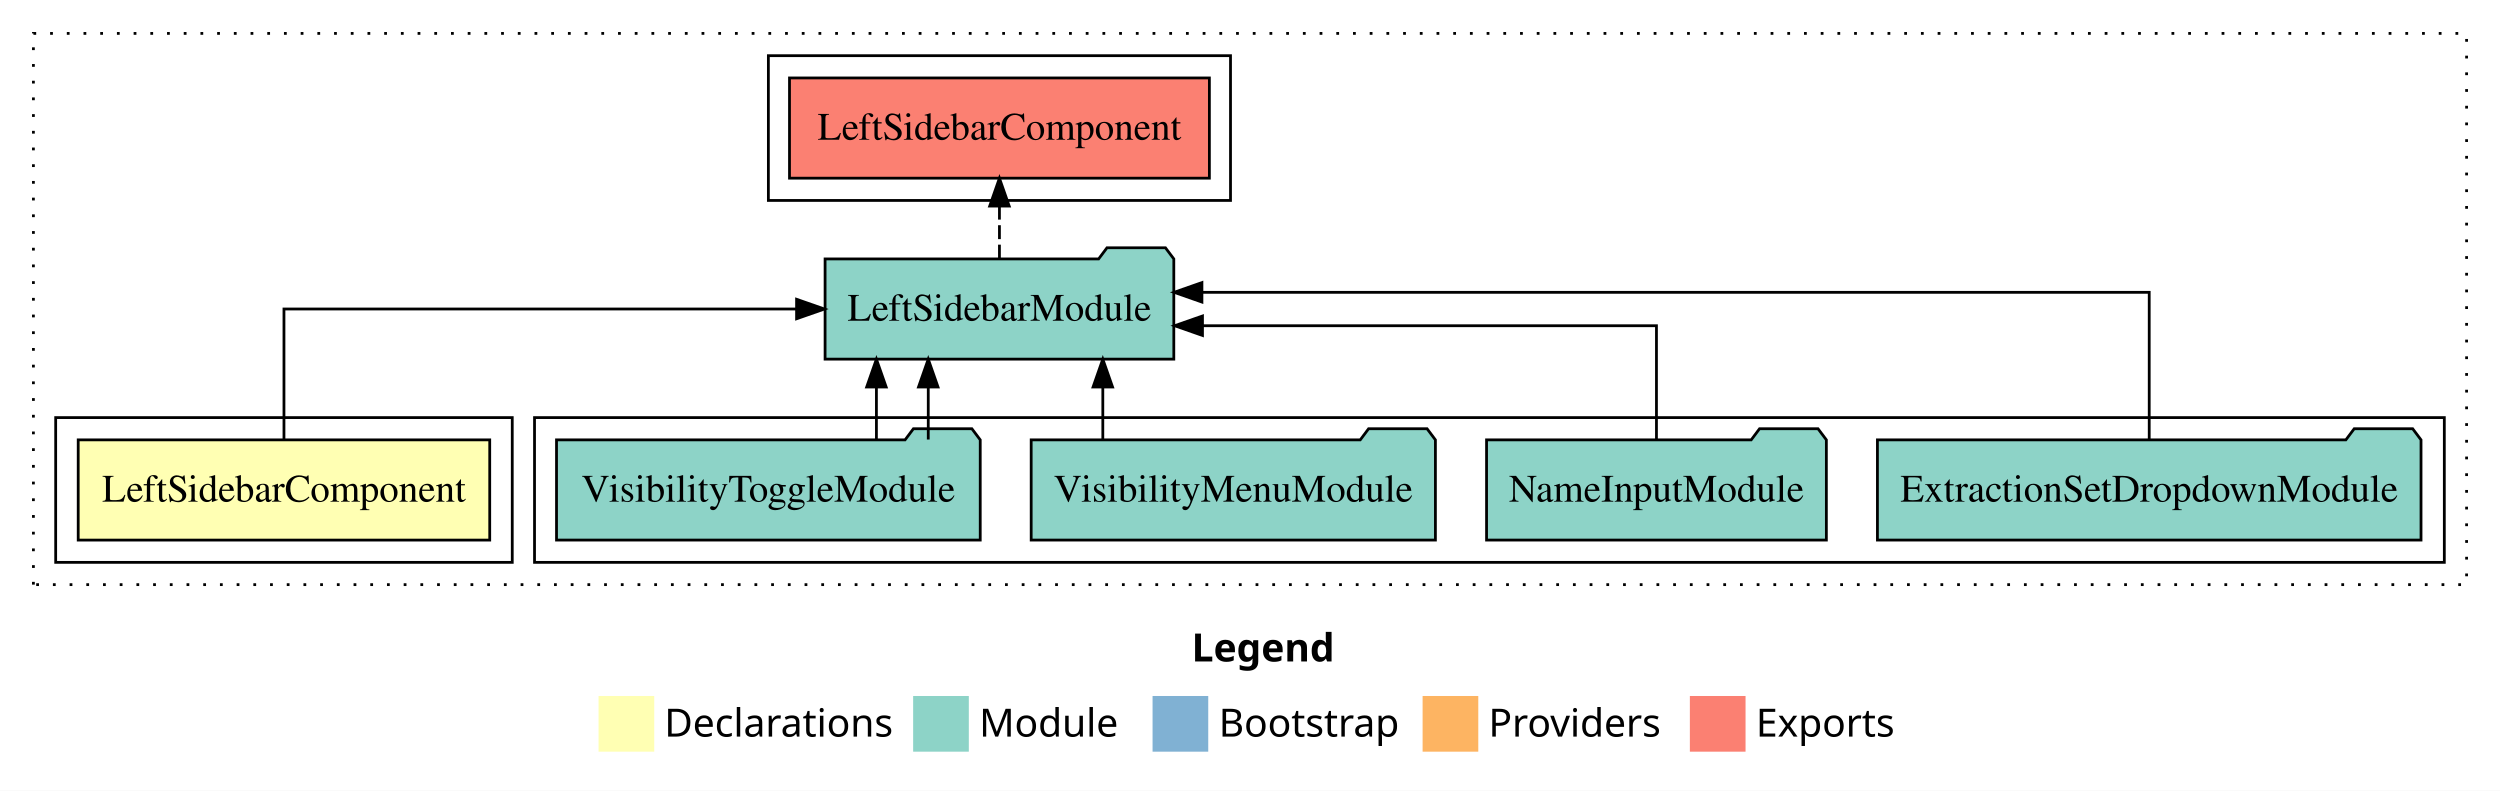
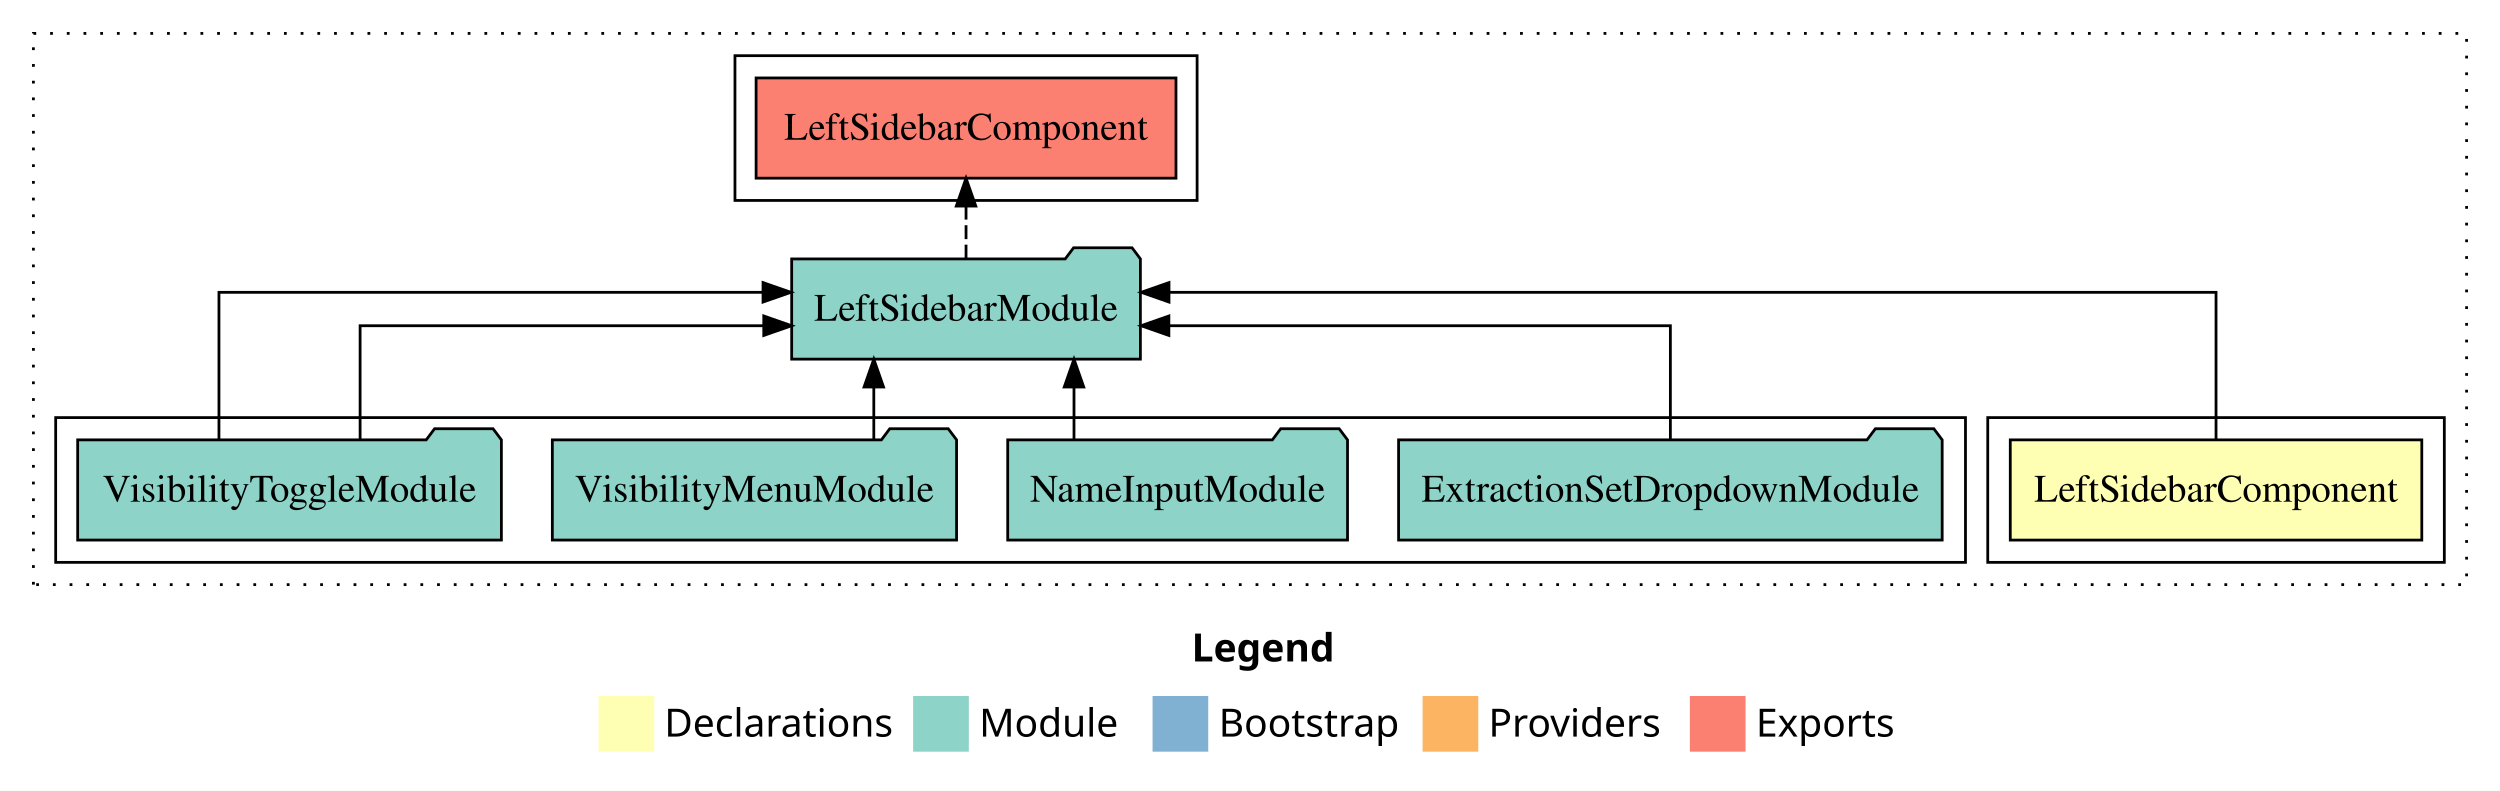
<svg xmlns="http://www.w3.org/2000/svg" width="898pt" height="284pt" viewBox="0.00 0.00 898.00 284.00">
  <g id="graph0" class="graph" transform="scale(1 1) rotate(0) translate(4 280)">
    <polygon fill="white" stroke="transparent" points="-4,4 -4,-280 894,-280 894,4 -4,4" />
    <text text-anchor="start" x="424.01" y="-42.4" font-family="Times-12" font-weight="bold" font-size="14.00">Legend</text>
    <polygon fill="#ffffb3" stroke="transparent" points="211,-10 211,-30 231,-30 231,-10 211,-10" />
    <text text-anchor="start" x="234.63" y="-15.4" font-family="Times-12" font-size="14.00">  Declarations</text>
    <polygon fill="#8dd3c7" stroke="transparent" points="324,-10 324,-30 344,-30 344,-10 324,-10" />
    <text text-anchor="start" x="347.73" y="-15.4" font-family="Times-12" font-size="14.00">  Module</text>
    <polygon fill="#80b1d3" stroke="transparent" points="410,-10 410,-30 430,-30 430,-10 410,-10" />
    <text text-anchor="start" x="433.78" y="-15.4" font-family="Times-12" font-size="14.00">  Bootstrap</text>
    <polygon fill="#fdb462" stroke="transparent" points="507,-10 507,-30 527,-30 527,-10 507,-10" />
    <text text-anchor="start" x="530.67" y="-15.4" font-family="Times-12" font-size="14.00">  Providers</text>
    <polygon fill="#fb8072" stroke="transparent" points="603,-10 603,-30 623,-30 623,-10 603,-10" />
    <text text-anchor="start" x="626.73" y="-15.4" font-family="Times-12" font-size="14.00">  Exports</text>
    <g id="clust1" class="cluster">
      <polygon fill="none" stroke="black" stroke-dasharray="1,5" points="8,-70 8,-268 882,-268 882,-70 8,-70" />
    </g>
-     <g id="clust4" class="cluster">
-       <polygon fill="none" stroke="black" points="188,-78 188,-130 874,-130 874,-78 188,-78" />
-     </g>
    <g id="clust5" class="cluster">
-       <polygon fill="none" stroke="black" points="272,-208 272,-260 438,-260 438,-208 272,-208" />
+       <polygon fill="none" stroke="black" points="260,-208 260,-260 426,-260 426,-208 260,-208" />
    </g>
    <g id="clust2" class="cluster">
-       <polygon fill="none" stroke="black" points="16,-78 16,-130 180,-130 180,-78 16,-78" />
+       <polygon fill="none" stroke="black" points="710,-78 710,-130 874,-130 874,-78 710,-78" />
+     </g>
+     <g id="clust4" class="cluster">
+       <polygon fill="none" stroke="black" points="16,-78 16,-130 702,-130 702,-78 16,-78" />
    </g>
    <g id="node1" class="node">
-       <polygon fill="#ffffb3" stroke="black" points="171.91,-122 24.09,-122 24.09,-86 171.91,-86 171.91,-122" />
-       <text text-anchor="middle" x="98" y="-99.8" font-family="Times,serif" font-size="14.00">LeftSidebarComponent</text>
+       <polygon fill="#ffffb3" stroke="black" points="865.91,-122 718.09,-122 718.09,-86 865.91,-86 865.91,-122" />
+       <text text-anchor="middle" x="792" y="-99.8" font-family="Times,serif" font-size="14.00">LeftSidebarComponent</text>
    </g>
    <g id="node2" class="node">
-       <polygon fill="#8dd3c7" stroke="black" points="417.63,-187 414.63,-191 393.63,-191 390.63,-187 292.37,-187 292.37,-151 417.63,-151 417.63,-187" />
-       <text text-anchor="middle" x="355" y="-164.8" font-family="Times,serif" font-size="14.00">LeftSidebarModule</text>
+       <polygon fill="#8dd3c7" stroke="black" points="405.63,-187 402.63,-191 381.63,-191 378.63,-187 280.37,-187 280.37,-151 405.63,-151 405.63,-187" />
+       <text text-anchor="middle" x="343" y="-164.8" font-family="Times,serif" font-size="14.00">LeftSidebarModule</text>
    </g>
    <g id="edge1" class="edge">
-       <path fill="none" stroke="black" d="M98,-122.11C98,-141.34 98,-169 98,-169 98,-169 282.13,-169 282.13,-169" />
-       <polygon fill="black" stroke="black" points="282.13,-172.5 292.13,-169 282.13,-165.5 282.13,-172.5" />
+       <path fill="none" stroke="black" d="M792,-122.28C792,-143.32 792,-175 792,-175 792,-175 415.9,-175 415.9,-175" />
+       <polygon fill="black" stroke="black" points="415.9,-171.5 405.9,-175 415.9,-178.5 415.9,-171.5" />
    </g>
    <g id="node7" class="node">
-       <polygon fill="#fb8072" stroke="black" points="430.41,-252 279.59,-252 279.59,-216 430.41,-216 430.41,-252" />
-       <text text-anchor="middle" x="355" y="-229.8" font-family="Times,serif" font-size="14.00">LeftSidebarComponent </text>
+       <polygon fill="#fb8072" stroke="black" points="418.41,-252 267.59,-252 267.59,-216 418.41,-216 418.41,-252" />
+       <text text-anchor="middle" x="343" y="-229.8" font-family="Times,serif" font-size="14.00">LeftSidebarComponent </text>
    </g>
    <g id="edge7" class="edge">
-       <path fill="none" stroke="black" stroke-dasharray="5,2" d="M355,-187.11C355,-187.11 355,-205.99 355,-205.99" />
-       <polygon fill="black" stroke="black" points="351.5,-205.99 355,-215.99 358.5,-205.99 351.5,-205.99" />
+       <path fill="none" stroke="black" stroke-dasharray="5,2" d="M343,-187.11C343,-187.11 343,-205.99 343,-205.99" />
+       <polygon fill="black" stroke="black" points="339.5,-205.99 343,-215.99 346.5,-205.99 339.5,-205.99" />
    </g>
    <g id="node3" class="node">
-       <polygon fill="#8dd3c7" stroke="black" points="865.63,-122 862.63,-126 841.63,-126 838.63,-122 670.37,-122 670.37,-86 865.63,-86 865.63,-122" />
-       <text text-anchor="middle" x="768" y="-99.8" font-family="Times,serif" font-size="14.00">ExtractionSetDropdownModule</text>
+       <polygon fill="#8dd3c7" stroke="black" points="693.63,-122 690.63,-126 669.63,-126 666.63,-122 498.37,-122 498.37,-86 693.63,-86 693.63,-122" />
+       <text text-anchor="middle" x="596" y="-99.8" font-family="Times,serif" font-size="14.00">ExtractionSetDropdownModule</text>
    </g>
    <g id="edge2" class="edge">
-       <path fill="none" stroke="black" d="M768,-122.28C768,-143.32 768,-175 768,-175 768,-175 427.73,-175 427.73,-175" />
-       <polygon fill="black" stroke="black" points="427.73,-171.5 417.73,-175 427.73,-178.5 427.73,-171.5" />
+       <path fill="none" stroke="black" d="M596,-122.02C596,-139.37 596,-163 596,-163 596,-163 415.86,-163 415.86,-163" />
+       <polygon fill="black" stroke="black" points="415.86,-159.5 405.86,-163 415.86,-166.5 415.86,-159.5" />
    </g>
    <g id="node4" class="node">
-       <polygon fill="#8dd3c7" stroke="black" points="652.03,-122 649.03,-126 628.03,-126 625.03,-122 529.97,-122 529.97,-86 652.03,-86 652.03,-122" />
-       <text text-anchor="middle" x="591" y="-99.8" font-family="Times,serif" font-size="14.00">NameInputModule</text>
+       <polygon fill="#8dd3c7" stroke="black" points="480.03,-122 477.03,-126 456.03,-126 453.03,-122 357.97,-122 357.97,-86 480.03,-86 480.03,-122" />
+       <text text-anchor="middle" x="419" y="-99.8" font-family="Times,serif" font-size="14.00">NameInputModule</text>
    </g>
    <g id="edge3" class="edge">
-       <path fill="none" stroke="black" d="M591,-122.02C591,-139.37 591,-163 591,-163 591,-163 427.93,-163 427.93,-163" />
-       <polygon fill="black" stroke="black" points="427.93,-159.5 417.93,-163 427.93,-166.5 427.93,-159.5" />
+       <path fill="none" stroke="black" d="M381.78,-122.11C381.78,-122.11 381.78,-140.99 381.78,-140.99" />
+       <polygon fill="black" stroke="black" points="378.28,-140.99 381.78,-150.99 385.28,-140.99 378.28,-140.99" />
    </g>
    <g id="node5" class="node">
-       <polygon fill="#8dd3c7" stroke="black" points="511.6,-122 508.6,-126 487.6,-126 484.6,-122 366.4,-122 366.4,-86 511.6,-86 511.6,-122" />
-       <text text-anchor="middle" x="439" y="-99.8" font-family="Times,serif" font-size="14.00">VisibilityMenuModule</text>
+       <polygon fill="#8dd3c7" stroke="black" points="339.6,-122 336.6,-126 315.6,-126 312.6,-122 194.4,-122 194.4,-86 339.6,-86 339.6,-122" />
+       <text text-anchor="middle" x="267" y="-99.8" font-family="Times,serif" font-size="14.00">VisibilityMenuModule</text>
    </g>
    <g id="edge4" class="edge">
-       <path fill="none" stroke="black" d="M392.13,-122.11C392.13,-122.11 392.13,-140.99 392.13,-140.99" />
-       <polygon fill="black" stroke="black" points="388.63,-140.99 392.13,-150.99 395.63,-140.99 388.63,-140.99" />
+       <path fill="none" stroke="black" d="M309.87,-122.11C309.87,-122.11 309.87,-140.99 309.87,-140.99" />
+       <polygon fill="black" stroke="black" points="306.37,-140.99 309.87,-150.99 313.37,-140.99 306.37,-140.99" />
    </g>
    <g id="node6" class="node">
-       <polygon fill="#8dd3c7" stroke="black" points="348.1,-122 345.1,-126 324.1,-126 321.1,-122 195.9,-122 195.9,-86 348.1,-86 348.1,-122" />
-       <text text-anchor="middle" x="272" y="-99.8" font-family="Times,serif" font-size="14.00">VisibilityToggleModule</text>
+       <polygon fill="#8dd3c7" stroke="black" points="176.1,-122 173.1,-126 152.1,-126 149.1,-122 23.9,-122 23.9,-86 176.1,-86 176.1,-122" />
+       <text text-anchor="middle" x="100" y="-99.8" font-family="Times,serif" font-size="14.00">VisibilityToggleModule</text>
    </g>
    <g id="edge5" class="edge">
-       <path fill="none" stroke="black" d="M310.81,-122.11C310.81,-122.11 310.81,-140.99 310.81,-140.99" />
-       <polygon fill="black" stroke="black" points="307.31,-140.99 310.81,-150.99 314.31,-140.99 307.31,-140.99" />
+       <path fill="none" stroke="black" d="M125.35,-122.02C125.35,-139.37 125.35,-163 125.35,-163 125.35,-163 270.34,-163 270.34,-163" />
+       <polygon fill="black" stroke="black" points="270.34,-166.5 280.34,-163 270.34,-159.5 270.34,-166.5" />
    </g>
    <g id="edge6" class="edge">
-       <path fill="none" stroke="black" d="M329.43,-122.11C329.43,-122.11 329.43,-140.99 329.43,-140.99" />
-       <polygon fill="black" stroke="black" points="325.93,-140.99 329.43,-150.99 332.93,-140.99 325.93,-140.99" />
+       <path fill="none" stroke="black" d="M74.65,-122.28C74.65,-143.32 74.65,-175 74.65,-175 74.65,-175 270.08,-175 270.08,-175" />
+       <polygon fill="black" stroke="black" points="270.08,-178.5 280.08,-175 270.08,-171.5 270.08,-178.5" />
    </g>
  </g>
</svg>
